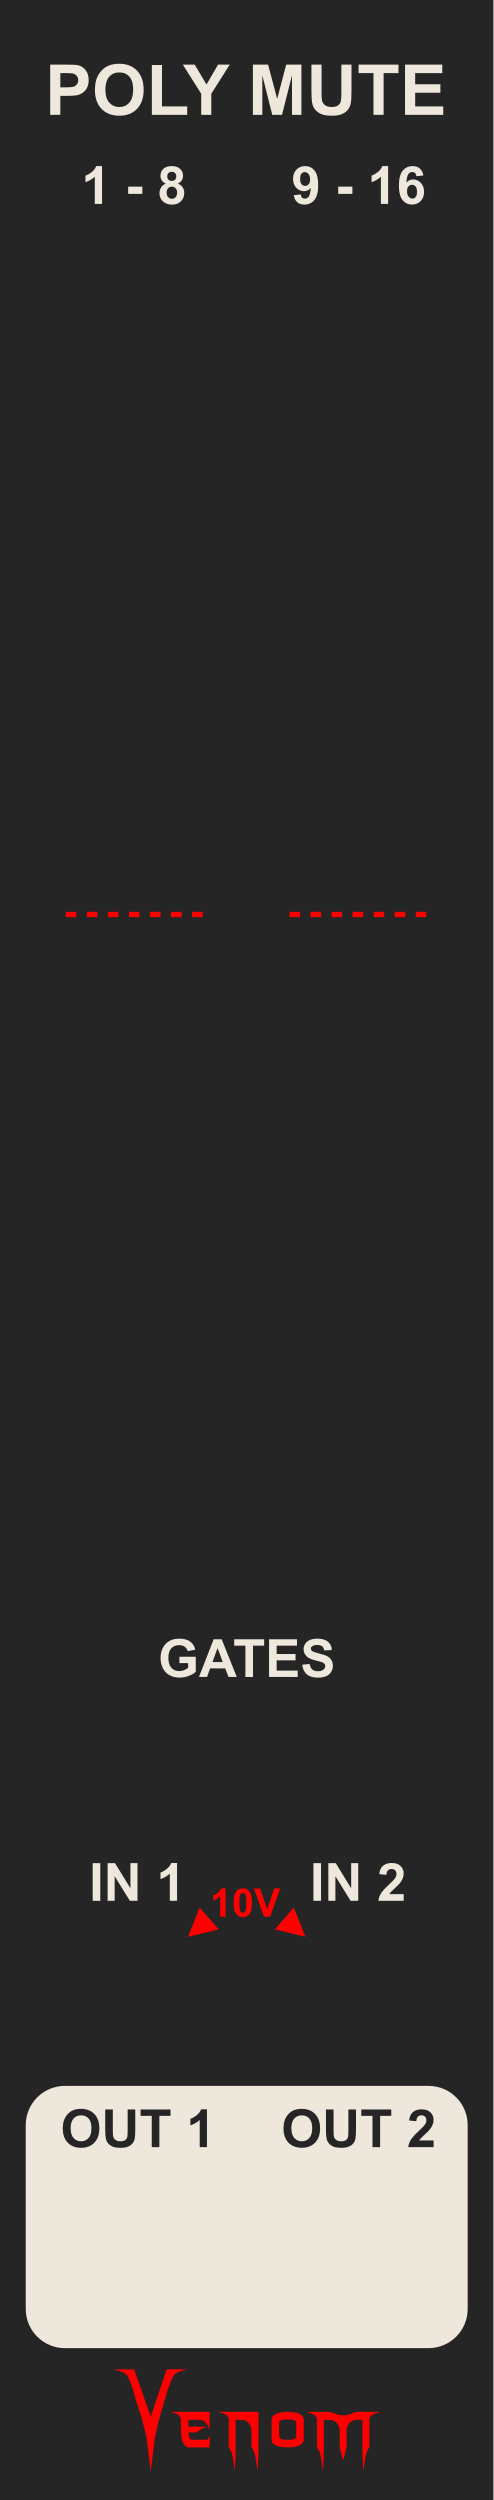
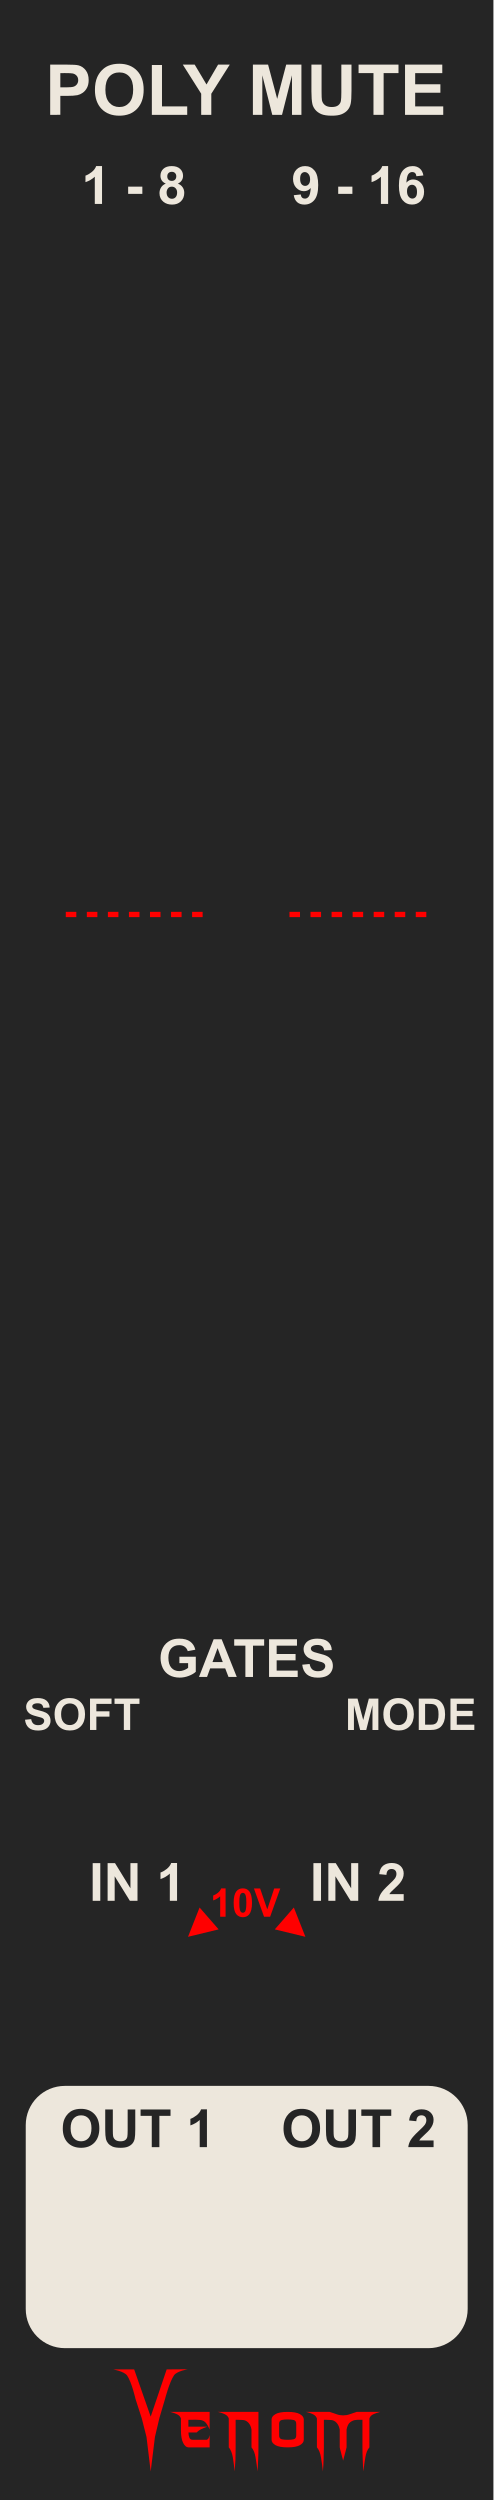
<svg xmlns="http://www.w3.org/2000/svg" width="75" height="380" viewBox="0 0 75 380" version="1.1" id="svg100">
  <defs id="defs7">
    <rect x="85" y="10" width="51.058" height="25" id="rect29906" />
    <linearGradient id="a8e142bb-541b-4903-be63-d5d069028a5d" x1="22.5" x2="22.5" y2="380" gradientUnits="userSpaceOnUse">
      <stop offset="0" stop-color="#ebebeb" id="stop2" />
      <stop offset="1" stop-color="#e1e1e1" id="stop4" />
    </linearGradient>
  </defs>
  <g id="f45e0130-37b7-4f8b-95b3-6408baa23eb1" data-name="components" style="display:inline">
    <g id="aea613ef-74be-49bf-be45-c0734aee674b" data-name="FND BG" style="fill:#252525;fill-opacity:1" transform="scale(1.666667,1)">
      <rect width="45" height="380" fill="url(#a8e142bb-541b-4903-be63-d5d069028a5d)" id="rect9" style="fill:#252525;fill-opacity:1" x="0" y="0" />
    </g>
  </g>
  <g id="layer2">
    <g id="g42796" transform="matrix(0.304583,0,0,0.304583,14.43755,-12.68508)" style="fill:#ff0000">
      <g aria-label="enom" id="text4270-27" style="font-size:49.389px;line-height:1.25;font-family:'NECK ROMANCER';-inkscape-font-specification:'NECK ROMANCER, Normal';font-variant-ligatures:none;text-align:center;text-anchor:middle;fill:#ff0000;stroke-width:2.646">
        <path d="m 46.609,1249.244 q 0,1.158 0,3.425 3.183,0 9.453,0 -1.64,0.579 -2.99,1.206 -1.35,0.627 -2.363,1.688 -1.35,0 -4.051,0 0,1.495 0.434,2.556 0.386,1.109 1.833,1.109 2.267,0 6.801,0 0.482,-0.145 0.868,-0.627 0.338,-0.53 0.627,-1.736 0,2.026 0,6.125 -3.521,0 -10.563,0 -1.543,0 -2.653,-2.219 -1.109,-2.17 -1.109,-6.318 0,-1.978 0,-5.836 -0.386,-1.35 -1.881,-2.122 -1.495,-0.724 -3.569,-1.206 6.608,0 19.775,0 0,2.942 0,8.778 -1.206,-2.701 -2.219,-3.666 -1.013,-0.965 -2.701,-1.109 -0.916,-0.097 -2.17,-0.097 -1.206,0.048 -2.846,0.048 -0.241,0 -0.675,0 z" id="path42762" style="fill:#ff0000" />
        <path d="m 81.577,1245.289 q 0,5.884 0,17.701 0,3.087 -0.145,6.077 -0.096,3.039 -0.338,5.933 -0.386,-3.714 -0.965,-6.994 -0.531,-3.328 -2.026,-5.016 0,-2.99 0,-8.923 -0.241,-1.351 -0.723,-2.219 -0.482,-0.868 -1.061,-1.399 -1.109,-1.013 -2.412,-1.109 -1.35,-0.097 -2.267,-0.097 -0.482,0 -1.447,0 0,4.582 0,13.746 0,3.087 -0.096,6.077 -0.145,3.039 -0.386,5.933 -0.386,-3.714 -0.916,-6.994 -0.579,-3.328 -2.026,-5.016 0,-4.823 0,-14.373 -0.386,-1.35 -1.881,-2.122 -1.495,-0.724 -3.569,-1.206 6.752,0 20.257,0 z" id="path42764" style="fill:#ff0000" />
        <path d="m 104.197,1249.051 q 0,3.376 0,10.177 0,1.543 -1.929,2.653 -1.929,1.109 -6.077,1.109 -4.196,0 -6.125,-1.109 -1.929,-1.109 -1.929,-2.653 0,-3.376 0,-10.177 0,-1.543 1.929,-2.653 1.929,-1.109 6.125,-1.109 4.148,0 6.077,1.109 1.929,1.109 1.929,2.653 z m -3.762,7.91 q 0,-1.881 0,-5.643 0,-1.688 -1.254,-1.978 -1.206,-0.289 -2.99,-0.289 -1.833,0 -3.039,0.289 -1.254,0.289 -1.254,1.978 0,1.881 0,5.643 0,1.688 1.254,1.977 1.206,0.289 3.039,0.289 1.785,0 2.99,-0.289 1.254,-0.289 1.254,-1.977 z" id="path42766" style="fill:#ff0000" />
        <path d="m 142.348,1245.289 q -2.026,0.482 -3.521,1.206 -1.543,0.772 -1.881,2.122 0,4.775 0,14.373 -1.495,1.688 -2.026,5.016 -0.579,3.28 -0.965,6.994 -0.241,-2.894 -0.338,-5.933 -0.145,-2.99 -0.145,-6.077 0,-4.582 0,-13.746 -0.482,0 -1.399,0 -0.531,0 -1.158,0 -0.627,0 -1.302,0.145 -1.254,0.241 -2.412,1.206 -1.158,0.965 -1.64,3.473 0,2.99 0,8.923 -0.145,0.627 -0.289,1.109 -0.097,0.482 -0.193,0.82 -0.531,1.978 -0.386,1.351 0.193,-0.627 -0.289,1.158 -0.097,0.338 -0.241,0.868 -0.145,0.531 -0.338,1.302 -0.145,-0.675 -0.289,-1.206 -0.145,-0.482 -0.241,-0.82 -0.531,-2.026 -0.338,-1.302 0.193,0.772 -0.434,-1.688 -0.048,-0.289 -0.193,-0.724 -0.097,-0.386 -0.193,-0.868 0,-2.99 0,-8.923 -0.289,-1.351 -0.772,-2.219 -0.482,-0.868 -1.061,-1.399 -1.109,-1.013 -2.412,-1.109 -1.302,-0.097 -2.267,-0.097 -0.482,0 -1.399,0 0,4.582 0,13.746 0,3.087 -0.145,6.077 -0.097,3.039 -0.338,5.933 -0.386,-3.714 -0.965,-6.994 -0.531,-3.328 -2.026,-5.016 0,-4.823 0,-14.373 -0.386,-1.35 -1.881,-2.122 -1.495,-0.724 -3.569,-1.206 3.955,0 11.768,0 1.158,0.386 3.473,1.157 0.772,0.289 1.592,0.434 0.82,0.145 1.688,0.145 0.868,0 1.736,-0.145 0.82,-0.145 1.592,-0.434 1.158,-0.386 3.424,-1.157 3.955,0 11.768,0 z" id="path42768" style="fill:#ff0000" />
      </g>
      <g aria-label="V" transform="matrix(1.236317,0,0,0.8088538,-497.8809,123.4859)" id="text4270-3-5-2" style="font-size:78.506px;line-height:1.25;font-family:Nosferotica;-inkscape-font-specification:'Nosferotica, Normal';font-variant-ligatures:none;text-align:center;text-anchor:middle;fill:#ff0000;stroke-width:3.271">
        <path d="m 431.65,1360.686 8.574,-0.102 c 0,0 -4.408,1.088 -5.599,3.728 -1.881,4.169 -3.642,14.663 -3.642,14.663 l -2.233,11.519 -1.833,11.831 -1.718,21.311 -1.695,-21.311 -1.922,-11.521 -2.501,-11.829 c 0,0 -1.52,-10.287 -3.383,-14.483 -1.145,-2.579 -5.634,-3.806 -5.634,-3.806 h 8.466 l 6.669,29.157 z" id="path30410" style="fill:#ff0000" />
      </g>
    </g>
  </g>
  <g id="layer3" style="display:inline">
    <g aria-label="POLY MUTE" id="text26442" style="font-weight:bold;font-size:10.667px;line-height:1.25;font-family:Arial;-inkscape-font-specification:'Arial, Bold';font-variant-ligatures:none;text-align:center;text-anchor:middle;fill:#ede7dc;fill-opacity:1">
      <path d="M 7.628,17.456 V 9.82 h 2.474 q 1.406,0 1.833,0.115 0.656,0.172 1.099,0.75 0.443,0.573 0.443,1.484 0,0.703 -0.255,1.182 -0.255,0.479 -0.651,0.755 -0.391,0.271 -0.797,0.359 -0.552,0.109 -1.599,0.109 H 9.169 v 2.88 z M 9.169,11.112 v 2.167 h 0.844 q 0.911,0 1.219,-0.12 0.307,-0.12 0.479,-0.375 0.177,-0.255 0.177,-0.594 0,-0.417 -0.245,-0.688 -0.245,-0.271 -0.62,-0.339 -0.276,-0.052 -1.109,-0.052 z" id="path41817" style="fill:#ede7dc;fill-opacity:1" />
      <path d="m 14.43,13.685 q 0,-1.167 0.349,-1.958 0.26,-0.583 0.708,-1.047 0.453,-0.464 0.99,-0.688 0.714,-0.302 1.646,-0.302 1.688,0 2.698,1.047 1.016,1.047 1.016,2.911 0,1.849 -1.005,2.896 -1.005,1.042 -2.688,1.042 -1.703,0 -2.708,-1.036 -1.005,-1.042 -1.005,-2.865 z m 1.589,-0.052 q 0,1.297 0.599,1.969 0.599,0.667 1.521,0.667 0.922,0 1.51,-0.661 0.594,-0.667 0.594,-1.995 0,-1.313 -0.578,-1.958 -0.573,-0.646 -1.526,-0.646 -0.953,0 -1.536,0.656 -0.583,0.651 -0.583,1.969 z" id="path41819" style="fill:#ede7dc;fill-opacity:1" />
      <path d="M 23.081,17.456 V 9.883 h 1.542 v 6.286 h 3.833 v 1.286 z" id="path41821" style="fill:#ede7dc;fill-opacity:1" />
      <path d="M 30.581,17.456 V 14.242 L 27.784,9.82 h 1.807 l 1.797,3.021 1.76,-3.021 h 1.776 l -2.807,4.432 v 3.203 z" id="path41823" style="fill:#ede7dc;fill-opacity:1" />
      <path d="M 38.44,17.456 V 9.82 h 2.307 l 1.385,5.208 1.37,-5.208 h 2.313 v 7.635 h -1.432 v -6.01 l -1.516,6.01 h -1.484 l -1.51,-6.01 v 6.01 z" id="path41825" style="fill:#ede7dc;fill-opacity:1" />
      <path d="m 47.336,9.82 h 1.542 V 13.956 q 0,0.984 0.057,1.276 0.099,0.469 0.469,0.755 0.375,0.281 1.021,0.281 0.656,0 0.99,-0.266 0.333,-0.271 0.401,-0.661 0.068,-0.391 0.068,-1.297 V 9.82 h 1.542 V 13.831 q 0,1.375 -0.125,1.943 -0.125,0.568 -0.464,0.958 -0.333,0.391 -0.896,0.625 -0.563,0.229 -1.469,0.229 -1.094,0 -1.661,-0.25 Q 48.247,17.081 47.919,16.68 47.591,16.274 47.487,15.831 47.336,15.175 47.336,13.893 Z" id="path41827" style="fill:#ede7dc;fill-opacity:1" />
      <path d="M 56.768,17.456 V 11.112 H 54.503 V 9.82 h 6.068 v 1.292 h -2.26 v 6.344 z" id="path41829" style="fill:#ede7dc;fill-opacity:1" />
      <path d="M 61.565,17.456 V 9.82 h 5.661 v 1.292 h -4.12 v 1.693 h 3.833 v 1.286 h -3.833 v 2.078 h 4.266 v 1.286 z" id="path41831" style="fill:#ede7dc;fill-opacity:1" />
    </g>
    <rect x="3.913" y="317.055" width="67.174" height="39.865" rx="5.957" fill="#1f1f1f" id="rect56" style="display:inline;fill:#ede7dc;fill-opacity:1;stroke-width:1.45" ry="5.957" />
    <g aria-label="1 - 8" id="text33986" style="font-weight:bold;font-size:8px;line-height:1.25;font-family:Arial;-inkscape-font-specification:'Arial, Bold';font-variant-ligatures:none;text-align:center;text-anchor:middle;display:inline;fill:#ede7dc;fill-opacity:1">
      <path d="m 15.508,30.995 h -1.098 v -4.137 q -0.602,0.562 -1.418,0.832 V 26.695 q 0.43,-0.141 0.934,-0.531 0.504,-0.395 0.691,-0.918 h 0.891 z" id="path41834" style="fill:#ede7dc;fill-opacity:1" />
      <path d="m 19.48,29.468 v -1.098 h 2.156 v 1.098 z" id="path41836" style="fill:#ede7dc;fill-opacity:1" />
      <path d="m 25.199,27.905 q -0.426,-0.18 -0.621,-0.492 -0.191,-0.316 -0.191,-0.691 0,-0.641 0.445,-1.059 0.449,-0.418 1.273,-0.418 0.816,0 1.266,0.418 0.453,0.418 0.453,1.059 0,0.398 -0.207,0.711 -0.207,0.309 -0.582,0.473 0.477,0.191 0.723,0.559 0.25,0.367 0.25,0.848 0,0.793 -0.508,1.289 -0.504,0.496 -1.344,0.496 -0.781,0 -1.301,-0.41 -0.613,-0.484 -0.613,-1.328 0,-0.465 0.23,-0.852 0.23,-0.391 0.727,-0.602 z m 0.227,-1.105 q 0,0.328 0.184,0.512 0.188,0.184 0.496,0.184 0.312,0 0.5,-0.184 0.188,-0.188 0.188,-0.516 0,-0.309 -0.188,-0.492 -0.184,-0.188 -0.488,-0.188 -0.316,0 -0.504,0.188 -0.188,0.188 -0.188,0.496 z m -0.102,2.453 q 0,0.453 0.23,0.707 0.234,0.254 0.582,0.254 0.34,0 0.562,-0.242 0.223,-0.246 0.223,-0.707 0,-0.402 -0.227,-0.645 -0.227,-0.246 -0.574,-0.246 -0.402,0 -0.602,0.277 -0.195,0.277 -0.195,0.602 z" id="path41838" style="fill:#ede7dc;fill-opacity:1" />
    </g>
    <g aria-label="9 - 16" id="text33986-6" style="font-weight:bold;font-size:8px;line-height:1.25;font-family:Arial;-inkscape-font-specification:'Arial, Bold';font-variant-ligatures:none;text-align:center;text-anchor:middle;display:inline;fill:#ede7dc;fill-opacity:1">
      <path d="m 44.65,29.671 1.062,-0.117 q 0.039,0.324 0.203,0.48 0.164,0.156 0.434,0.156 0.34,0 0.578,-0.312 0.238,-0.312 0.305,-1.297 -0.414,0.48 -1.035,0.48 -0.676,0 -1.168,-0.52 -0.488,-0.523 -0.488,-1.359 0,-0.871 0.516,-1.402 0.52,-0.535 1.32,-0.535 0.871,0 1.43,0.676 0.559,0.672 0.559,2.215 0,1.57 -0.582,2.266 -0.582,0.695 -1.516,0.695 -0.672,0 -1.086,-0.355 -0.414,-0.359 -0.531,-1.07 z m 2.484,-2.398 q 0,-0.531 -0.246,-0.824 -0.242,-0.293 -0.562,-0.293 -0.305,0 -0.508,0.242 -0.199,0.238 -0.199,0.785 0,0.555 0.219,0.816 0.219,0.258 0.547,0.258 0.316,0 0.531,-0.25 0.219,-0.25 0.219,-0.734 z" id="path41841" style="fill:#ede7dc;fill-opacity:1" />
      <path d="m 51.408,29.468 v -1.098 h 2.156 v 1.098 z" id="path41843" style="fill:#ede7dc;fill-opacity:1" />
      <path d="m 58.994,30.995 h -1.098 v -4.137 q -0.602,0.562 -1.418,0.832 V 26.695 q 0.43,-0.141 0.934,-0.531 0.504,-0.395 0.691,-0.918 h 0.891 z" id="path41845" style="fill:#ede7dc;fill-opacity:1" />
      <path d="m 64.354,26.671 -1.062,0.117 q -0.039,-0.328 -0.203,-0.484 -0.164,-0.156 -0.426,-0.156 -0.348,0 -0.59,0.312 -0.238,0.312 -0.301,1.301 0.41,-0.484 1.02,-0.484 0.688,0 1.176,0.523 0.492,0.523 0.492,1.352 0,0.879 -0.516,1.41 -0.516,0.531 -1.324,0.531 -0.867,0 -1.426,-0.672 -0.559,-0.676 -0.559,-2.211 0,-1.574 0.582,-2.27 0.582,-0.695 1.512,-0.695 0.652,0 1.078,0.367 0.43,0.363 0.547,1.059 z m -2.488,2.395 q 0,0.535 0.246,0.828 0.246,0.289 0.562,0.289 0.305,0 0.508,-0.238 0.203,-0.238 0.203,-0.781 0,-0.559 -0.219,-0.816 -0.219,-0.262 -0.547,-0.262 -0.316,0 -0.535,0.25 -0.219,0.246 -0.219,0.73 z" id="path41847" style="fill:#ede7dc;fill-opacity:1" />
    </g>
    <g aria-label="GATES" id="text33986-6-7" style="font-weight:bold;font-size:8px;line-height:1.25;font-family:Arial;-inkscape-font-specification:'Arial, Bold';font-variant-ligatures:none;text-align:center;text-anchor:middle;display:inline;fill:#ede7dc;fill-opacity:1">
      <path d="m 27.268,252.793 v -0.965 h 2.492 v 2.281 q -0.363,0.352 -1.055,0.621 -0.688,0.266 -1.395,0.266 -0.898,0 -1.566,-0.375 -0.668,-0.379 -1.004,-1.078 -0.336,-0.703 -0.336,-1.527 0,-0.895 0.375,-1.59 0.375,-0.695 1.098,-1.066 0.551,-0.285 1.371,-0.285 1.066,0 1.664,0.449 0.602,0.445 0.773,1.234 l -1.148,0.215 q -0.121,-0.422 -0.457,-0.664 -0.332,-0.246 -0.832,-0.246 -0.758,0 -1.207,0.48 -0.445,0.48 -0.445,1.426 0,1.02 0.453,1.531 0.453,0.508 1.188,0.508 0.363,0 0.727,-0.141 0.367,-0.145 0.629,-0.348 v -0.727 z" id="path41850" style="fill:#ede7dc;fill-opacity:1" />
      <path d="m 35.99,254.898 h -1.258 l -0.5,-1.301 h -2.289 l -0.473,1.301 h -1.227 l 2.23,-5.727 h 1.223 z m -2.129,-2.266 -0.789,-2.125 -0.773,2.125 z" id="path41852" style="fill:#ede7dc;fill-opacity:1" />
      <path d="m 37.299,254.898 v -4.758 h -1.699 v -0.969 h 4.551 v 0.969 h -1.695 v 4.758 z" id="path41854" style="fill:#ede7dc;fill-opacity:1" />
      <path d="m 40.896,254.898 v -5.727 h 4.246 v 0.969 h -3.09 v 1.27 h 2.875 v 0.965 h -2.875 v 1.559 h 3.199 v 0.965 z" id="path41856" style="fill:#ede7dc;fill-opacity:1" />
      <path d="m 45.939,253.035 1.125,-0.109 q 0.102,0.566 0.41,0.832 0.312,0.266 0.84,0.266 0.559,0 0.84,-0.234 0.285,-0.238 0.285,-0.555 0,-0.203 -0.121,-0.344 -0.117,-0.145 -0.414,-0.25 -0.203,-0.07 -0.926,-0.25 -0.93,-0.23 -1.305,-0.566 -0.527,-0.473 -0.527,-1.152 0,-0.438 0.246,-0.816 0.25,-0.383 0.715,-0.582 0.469,-0.199 1.129,-0.199 1.078,0 1.621,0.473 0.547,0.473 0.574,1.262 l -1.156,0.051 q -0.074,-0.441 -0.32,-0.633 -0.242,-0.195 -0.73,-0.195 -0.504,0 -0.789,0.207 -0.184,0.133 -0.184,0.355 0,0.203 0.172,0.348 0.219,0.184 1.062,0.383 0.844,0.199 1.246,0.414 0.406,0.211 0.633,0.582 0.23,0.367 0.23,0.91 0,0.492 -0.273,0.922 -0.273,0.43 -0.773,0.641 -0.5,0.207 -1.246,0.207 -1.086,0 -1.668,-0.5 -0.582,-0.504 -0.695,-1.465 z" id="path41858" style="fill:#ede7dc;fill-opacity:1" />
    </g>
    <g aria-label="IN 1" id="text33986-6-7-1" style="font-weight:bold;font-size:8px;line-height:1.25;font-family:Arial;-inkscape-font-specification:'Arial, Bold';font-variant-ligatures:none;text-align:center;text-anchor:middle;display:inline;fill:#ede7dc;fill-opacity:1">
      <path d="m 14.088,288.924 v -5.727 h 1.156 v 5.727 z" id="path41861" style="fill:#ede7dc;fill-opacity:1" />
      <path d="m 16.357,288.924 v -5.727 h 1.125 l 2.344,3.824 v -3.824 h 1.074 v 5.727 h -1.16 l -2.309,-3.734 v 3.734 z" id="path41863" style="fill:#ede7dc;fill-opacity:1" />
      <path d="m 26.912,288.924 h -1.098 v -4.137 q -0.602,0.562 -1.418,0.832 v -0.996 q 0.43,-0.141 0.934,-0.531 0.504,-0.395 0.691,-0.918 h 0.891 z" id="path41865" style="fill:#ede7dc;fill-opacity:1" />
    </g>
    <g aria-label="IN 2" id="text33986-6-7-1-9" style="font-weight:bold;font-size:8px;line-height:1.25;font-family:Arial;-inkscape-font-specification:'Arial, Bold';font-variant-ligatures:none;text-align:center;text-anchor:middle;display:inline;fill:#ede7dc;fill-opacity:1">
      <path d="m 47.639,288.924 v -5.727 h 1.156 v 5.727 z" id="path41868" style="fill:#ede7dc;fill-opacity:1" />
      <path d="m 49.908,288.924 v -5.727 h 1.125 l 2.344,3.824 v -3.824 h 1.074 v 5.727 h -1.16 l -2.309,-3.734 v 3.734 z" id="path41870" style="fill:#ede7dc;fill-opacity:1" />
      <path d="m 61.361,287.905 v 1.02 h -3.848 q 0.062,-0.578 0.375,-1.094 0.312,-0.52 1.234,-1.375 0.742,-0.691 0.91,-0.938 0.227,-0.34 0.227,-0.672 0,-0.367 -0.199,-0.562 -0.195,-0.199 -0.543,-0.199 -0.344,0 -0.547,0.207 -0.203,0.207 -0.234,0.688 l -1.094,-0.109 q 0.098,-0.906 0.613,-1.301 0.516,-0.395 1.289,-0.395 0.848,0 1.332,0.457 0.484,0.457 0.484,1.137 0,0.387 -0.141,0.738 -0.137,0.348 -0.438,0.73 -0.199,0.254 -0.719,0.73 -0.52,0.477 -0.66,0.633 -0.137,0.156 -0.223,0.305 z" id="path41872" style="fill:#ede7dc;fill-opacity:1" />
    </g>
+     <g aria-label="MODE" id="text46170" style="font-weight:bold;font-size:6.667px;line-height:1.25;font-family:Arial;-inkscape-font-specification:'Arial, Bold';font-variant-ligatures:none;text-align:center;text-anchor:middle;display:inline;fill:#ede7dc;fill-opacity:1">
+       <path d="m 52.902,262.956 v -4.772 h 1.442 l 0.866,3.255 0.856,-3.255 h 1.445 v 4.772 h -0.895 v -3.757 l -0.947,3.757 h -0.928 l -0.944,-3.757 v 3.757 z" id="path49390" style="fill:#ede7dc;fill-opacity:1" />
+       <path d="m 58.273,260.6 q 0,-0.729 0.218,-1.224 0.163,-0.365 0.443,-0.654 0.283,-0.29 0.618,-0.43 0.446,-0.189 1.029,-0.189 1.055,0 1.686,0.654 0.635,0.654 0.635,1.82 0,1.156 -0.628,1.81 -0.628,0.651 -1.68,0.651 -1.064,0 -1.693,-0.648 -0.628,-0.651 -0.628,-1.79 z m 0.993,-0.033 q 0,0.811 0.374,1.23 0.374,0.417 0.951,0.417 0.576,0 0.944,-0.413 0.371,-0.417 0.371,-1.247 0,-0.82 -0.361,-1.224 -0.358,-0.404 -0.954,-0.404 -0.596,0 -0.96,0.41 -0.365,0.407 -0.365,1.23 z" id="path49392" style="fill:#ede7dc;fill-opacity:1" />
+       <path d="m 63.651,258.184 h 1.761 q 0.596,0 0.908,0.091 0.42,0.124 0.719,0.439 0.299,0.316 0.456,0.775 0.156,0.456 0.156,1.126 0,0.589 -0.146,1.016 -0.179,0.521 -0.511,0.843 -0.251,0.244 -0.677,0.381 -0.319,0.101 -0.853,0.101 h -1.813 z m 0.964,0.807 v 3.161 h 0.719 q 0.404,0 0.583,-0.046 0.234,-0.059 0.387,-0.199 0.156,-0.14 0.254,-0.459 0.098,-0.322 0.098,-0.876 0,-0.553 -0.098,-0.85 -0.098,-0.296 -0.273,-0.462 -0.176,-0.166 -0.446,-0.225 -0.202,-0.046 -0.791,-0.046 z" id="path49394" style="fill:#ede7dc;fill-opacity:1" />
+       <path d="m 68.468,262.956 v -4.772 h 3.538 v 0.807 h -2.575 v 1.058 h 2.396 v 0.804 h -2.396 v 1.299 h 2.666 v 0.804 z" id="path49396" style="fill:#ede7dc;fill-opacity:1" />
+     </g>
+     <g aria-label="SOFT" id="text74313" style="font-weight:bold;font-size:6.667px;line-height:1.25;font-family:Arial;-inkscape-font-specification:'Arial, Bold';font-variant-ligatures:none;text-align:center;text-anchor:middle;display:inline;fill:#ede7dc;fill-opacity:1">
+       <path d="m 3.8,261.402 0.938,-0.091 q 0.085,0.472 0.342,0.693 0.26,0.221 0.7,0.221 0.465,0 0.7,-0.195 0.238,-0.199 0.238,-0.462 0,-0.169 -0.101,-0.286 -0.098,-0.12 -0.345,-0.208 -0.169,-0.059 -0.771,-0.208 -0.775,-0.192 -1.087,-0.472 -0.439,-0.394 -0.439,-0.96 0,-0.365 0.205,-0.68 0.208,-0.319 0.596,-0.485 0.391,-0.166 0.941,-0.166 0.898,0 1.351,0.394 0.456,0.394 0.479,1.051 l -0.964,0.042 q -0.062,-0.368 -0.267,-0.527 -0.202,-0.163 -0.609,-0.163 -0.42,0 -0.658,0.173 -0.153,0.111 -0.153,0.296 0,0.169 0.143,0.29 0.182,0.153 0.885,0.319 0.703,0.166 1.038,0.345 0.339,0.176 0.527,0.485 0.192,0.306 0.192,0.758 0,0.41 -0.228,0.768 -0.228,0.358 -0.645,0.534 -0.417,0.173 -1.038,0.173 -0.905,0 -1.39,-0.417 -0.485,-0.42 -0.579,-1.221 z" id="path80863" style="fill:#ede7dc;fill-opacity:1" />
+       <path d="m 8.296,260.598 q 0,-0.729 0.218,-1.224 0.163,-0.365 0.443,-0.654 0.283,-0.29 0.618,-0.43 0.446,-0.189 1.029,-0.189 1.055,0 1.686,0.654 0.635,0.654 0.635,1.82 0,1.156 -0.628,1.81 -0.628,0.651 -1.68,0.651 -1.064,0 -1.693,-0.648 -0.628,-0.651 -0.628,-1.79 z m 0.993,-0.033 q 0,0.811 0.374,1.23 0.374,0.417 0.951,0.417 0.576,0 0.944,-0.413 0.371,-0.417 0.371,-1.247 0,-0.82 -0.361,-1.224 -0.358,-0.404 -0.954,-0.404 -0.596,0 -0.96,0.41 -0.365,0.407 -0.365,1.23 z" id="path80865" style="fill:#ede7dc;fill-opacity:1" />
+       <path d="m 13.683,262.955 v -4.772 h 3.271 v 0.807 h -2.308 v 1.13 H 16.639 v 0.807 h -1.992 v 2.028 z" id="path80867" style="fill:#ede7dc;fill-opacity:1" />
+       <path d="m 18.823,262.955 v -3.965 h -1.416 v -0.807 h 3.792 v 0.807 h -1.413 v 3.965 z" id="path80869" style="fill:#ede7dc;fill-opacity:1" />
+     </g>
  </g>
  <g id="layer5" style="display:inline">
    <path style="color:#000000;fill:#ff0000;stroke-dasharray:1.6, 1.6;-inkscape-stroke:none" d="m 10,138.6 v 0.801 h 1.6 v -0.801 z m 3.199,0 v 0.801 h 1.602 v -0.801 z m 3.201,0 v 0.801 H 18 v -0.801 z m 3.199,0 v 0.801 h 1.6 v -0.801 z m 3.201,0 v 0.801 h 1.6 v -0.801 z m 3.199,0 v 0.801 h 1.6 v -0.801 z m 3.199,0 v 0.801 h 1.602 v -0.801 z" id="path39553" />
    <path style="color:#000000;fill:#ff0000;stroke-dasharray:1.6, 1.6;-inkscape-stroke:none" d="m 44,138.6 v 0.801 h 1.6 v -0.801 z m 3.199,0 v 0.801 h 1.602 v -0.801 z m 3.201,0 v 0.801 H 52 v -0.801 z m 3.199,0 v 0.801 h 1.6 v -0.801 z m 3.201,0 v 0.801 h 1.6 v -0.801 z m 3.199,0 v 0.801 h 1.6 v -0.801 z m 3.199,0 v 0.801 h 1.602 v -0.801 z" id="path39553-6" />
    <g id="g41815" transform="translate(0.12676)">
      <path style="display:inline;fill:#ff0000;fill-opacity:1;stroke:none;stroke-width:0.242;stroke-opacity:1" id="path19226-9-2" transform="matrix(1.315138,1.144779,-1.028099,1.181095,-303.8544,-558.4656)" d="m 472.625,264 -2.438,1.407 v -2.815 z" />
      <path style="display:inline;fill:#ff0000;fill-opacity:1;stroke:none;stroke-width:0.242;stroke-opacity:1" id="path19226-9-2-2" transform="matrix(-1.315138,1.144779,1.028099,1.181095,378.6009,-558.4656)" d="m 472.625,264 -2.438,1.407 v -2.815 z" />
      <g aria-label="10V" id="text33986-6-7-1-3" style="font-weight:bold;font-size:6px;line-height:1.25;font-family:Arial;-inkscape-font-specification:'Arial, Bold';font-variant-ligatures:none;text-align:center;text-anchor:middle;display:inline;fill:#ff0000">
        <path d="m 34.162,291.344 h -0.823 v -3.103 q -0.451,0.422 -1.063,0.624 v -0.747 q 0.322,-0.105 0.7,-0.398 0.378,-0.296 0.519,-0.688 h 0.668 z" id="path41784" />
        <path d="m 36.784,287.031 q 0.624,0 0.976,0.445 0.419,0.527 0.419,1.749 0,1.219 -0.422,1.752 -0.349,0.439 -0.973,0.439 -0.627,0 -1.011,-0.48 -0.384,-0.483 -0.384,-1.72 0,-1.213 0.422,-1.746 0.349,-0.439 0.973,-0.439 z m 0,0.683 q -0.149,0 -0.267,0.097 -0.117,0.094 -0.182,0.34 -0.085,0.319 -0.085,1.075 0,0.756 0.076,1.04 0.076,0.281 0.19,0.375 0.117,0.094 0.267,0.094 0.149,0 0.267,-0.094 0.117,-0.097 0.182,-0.343 0.085,-0.316 0.085,-1.072 0,-0.756 -0.076,-1.037 -0.076,-0.284 -0.193,-0.378 -0.114,-0.097 -0.264,-0.097 z" id="path41786" />
        <path d="m 40.007,291.344 -1.535,-4.295 h 0.94 l 1.087,3.179 1.052,-3.179 h 0.92 l -1.538,4.295 z" id="path41788" />
      </g>
    </g>
  </g>
  <g id="layer4" style="display:inline">
    <g aria-label="OUT 1" id="text33986-6-7-1-5" style="font-weight:bold;font-size:8px;line-height:1.25;font-family:Arial;-inkscape-font-specification:'Arial, Bold';font-variant-ligatures:none;text-align:center;text-anchor:middle;display:inline;fill:#252525;fill-opacity:1">
      <path d="m 9.545,323.54 q 0,-0.875 0.262,-1.469 0.195,-0.438 0.531,-0.785 0.34,-0.348 0.742,-0.516 0.535,-0.227 1.234,-0.227 1.266,0 2.023,0.785 0.762,0.785 0.762,2.184 0,1.387 -0.754,2.172 -0.754,0.781 -2.016,0.781 -1.277,0 -2.031,-0.777 -0.754,-0.781 -0.754,-2.148 z m 1.191,-0.039 q 0,0.973 0.449,1.477 0.449,0.5 1.141,0.5 0.691,0 1.133,-0.496 0.445,-0.5 0.445,-1.496 0,-0.984 -0.434,-1.469 -0.43,-0.484 -1.145,-0.484 -0.715,0 -1.152,0.492 -0.438,0.488 -0.438,1.477 z" id="path41875" style="fill:#252525;fill-opacity:1" />
      <path d="m 15.994,320.641 h 1.156 v 3.102 q 0,0.738 0.043,0.957 0.074,0.352 0.352,0.566 0.281,0.211 0.766,0.211 0.492,0 0.742,-0.199 0.25,-0.203 0.301,-0.496 0.051,-0.293 0.051,-0.973 v -3.168 h 1.156 v 3.008 q 0,1.031 -0.094,1.457 -0.094,0.426 -0.348,0.719 -0.25,0.293 -0.672,0.469 -0.422,0.172 -1.102,0.172 -0.82,0 -1.246,-0.188 -0.422,-0.191 -0.668,-0.492 -0.246,-0.305 -0.324,-0.637 -0.113,-0.492 -0.113,-1.453 z" id="path41877" style="fill:#252525;fill-opacity:1" />
      <path d="m 23.068,326.368 v -4.758 h -1.699 v -0.969 h 4.551 v 0.969 h -1.695 v 4.758 z" id="path41879" style="fill:#252525;fill-opacity:1" />
      <path d="m 31.455,326.368 h -1.098 v -4.137 q -0.602,0.562 -1.418,0.832 v -0.996 q 0.43,-0.141 0.934,-0.531 0.504,-0.395 0.691,-0.918 h 0.891 z" id="path41881" style="fill:#252525;fill-opacity:1" />
    </g>
    <g aria-label="OUT 2" id="text33986-6-7-1-5-3" style="font-weight:bold;font-size:8px;line-height:1.25;font-family:Arial;-inkscape-font-specification:'Arial, Bold';font-variant-ligatures:none;text-align:center;text-anchor:middle;display:inline;fill:#252525;fill-opacity:1">
      <path d="m 43.096,323.54 q 0,-0.875 0.262,-1.469 0.195,-0.438 0.531,-0.785 0.34,-0.348 0.742,-0.516 0.535,-0.227 1.234,-0.227 1.266,0 2.023,0.785 0.762,0.785 0.762,2.184 0,1.387 -0.754,2.172 -0.754,0.781 -2.016,0.781 -1.277,0 -2.031,-0.777 -0.754,-0.781 -0.754,-2.148 z m 1.191,-0.039 q 0,0.973 0.449,1.477 0.449,0.5 1.141,0.5 0.691,0 1.133,-0.496 0.445,-0.5 0.445,-1.496 0,-0.984 -0.434,-1.469 -0.43,-0.484 -1.145,-0.484 -0.715,0 -1.152,0.492 -0.438,0.488 -0.438,1.477 z" id="path41884" style="fill:#252525;fill-opacity:1" />
      <path d="m 49.545,320.641 h 1.156 v 3.102 q 0,0.738 0.043,0.957 0.074,0.352 0.352,0.566 0.281,0.211 0.766,0.211 0.492,0 0.742,-0.199 0.25,-0.203 0.301,-0.496 0.051,-0.293 0.051,-0.973 v -3.168 h 1.156 v 3.008 q 0,1.031 -0.094,1.457 -0.094,0.426 -0.348,0.719 -0.25,0.293 -0.672,0.469 -0.422,0.172 -1.102,0.172 -0.82,0 -1.246,-0.188 -0.422,-0.191 -0.668,-0.492 -0.246,-0.305 -0.324,-0.637 -0.113,-0.492 -0.113,-1.453 z" id="path41886" style="fill:#252525;fill-opacity:1" />
      <path d="m 56.619,326.368 v -4.758 h -1.699 v -0.969 h 4.551 v 0.969 h -1.695 v 4.758 z" id="path41888" style="fill:#252525;fill-opacity:1" />
      <path d="m 65.904,325.348 v 1.02 h -3.848 q 0.062,-0.578 0.375,-1.094 0.312,-0.52 1.234,-1.375 0.742,-0.691 0.91,-0.938 0.227,-0.34 0.227,-0.672 0,-0.367 -0.199,-0.562 -0.195,-0.199 -0.543,-0.199 -0.344,0 -0.547,0.207 -0.203,0.207 -0.234,0.688 l -1.094,-0.109 q 0.098,-0.906 0.613,-1.301 0.516,-0.395 1.289,-0.395 0.848,0 1.332,0.457 0.484,0.457 0.484,1.137 0,0.387 -0.141,0.738 -0.137,0.348 -0.438,0.73 -0.199,0.254 -0.719,0.73 -0.52,0.477 -0.66,0.633 -0.137,0.156 -0.223,0.305 z" id="path41890" style="fill:#252525;fill-opacity:1" />
    </g>
  </g>
  <text xml:space="preserve" id="text29904" style="font-weight:bold;font-size:8px;line-height:1.25;font-family:Arial;-inkscape-font-specification:'Arial, Bold';font-variant-ligatures:none;text-align:center;white-space:pre;shape-inside:url(#rect29906)" />
  <g id="layer1" style="display:none">
    <circle style="display:inline;fill:#ff0000;stroke:#ff0000;stroke-width:1.949;stroke-opacity:1" id="path1065" cx="20.5" cy="303.5" r="10.525" />
    <circle style="display:inline;fill:#ff0000;stroke:#ff0000;stroke-width:1.949;stroke-opacity:1" id="path1065-3" cx="54.5" cy="303.5" r="10.525" />
    <circle style="display:inline;fill:#ff0000;stroke:#ff0000;stroke-width:1.949;stroke-opacity:1" id="path1065-2" cx="54.5" cy="341" r="10.525" />
    <circle style="display:inline;fill:#ff0000;stroke:#ff0000;stroke-width:1.949;stroke-opacity:1" id="path1065-36" cx="37.5" cy="269.5" r="10.525" />
    <circle style="display:inline;fill:#ff0000;stroke:#ff0000;stroke-width:1.78;stroke-opacity:1" id="path1065-7-1-15-4" cx="54.5" cy="44.5" r="9.61" />
    <circle style="display:inline;fill:#ff0000;stroke:#ff0000;stroke-width:1.949;stroke-opacity:1" id="path1065-1" cx="20.5" cy="341" r="10.525" />
    <circle style="display:inline;fill:#ff0000;stroke:#ff0000;stroke-width:1.78;stroke-opacity:1" id="path1065-7-1-15-4-9" cx="54.5" cy="233.5" r="9.61" />
    <circle style="display:inline;fill:#ff0000;stroke:#ff0000;stroke-width:1.78;stroke-opacity:1" id="path1065-7-1-15-4-4" cx="54.5" cy="206.5" r="9.61" />
    <circle style="display:inline;fill:#ff0000;stroke:#ff0000;stroke-width:1.78;stroke-opacity:1" id="path1065-7-1-15-4-6" cx="54.5" cy="179.5" r="9.61" />
    <circle style="display:inline;fill:#ff0000;stroke:#ff0000;stroke-width:1.78;stroke-opacity:1" id="path1065-7-1-15-4-2" cx="54.5" cy="152.5" r="9.61" />
    <circle style="display:inline;fill:#ff0000;stroke:#ff0000;stroke-width:1.78;stroke-opacity:1" id="path1065-7-1-15-4-46" cx="54.5" cy="125.5" r="9.61" />
    <circle style="display:inline;fill:#ff0000;stroke:#ff0000;stroke-width:1.78;stroke-opacity:1" id="path1065-7-1-15-4-7" cx="54.5" cy="98.5" r="9.61" />
    <circle style="display:inline;fill:#ff0000;stroke:#ff0000;stroke-width:1.78;stroke-opacity:1" id="path1065-7-1-15-4-58" cx="54.5" cy="71.5" r="9.61" />
    <circle style="display:inline;fill:#ff0000;stroke:#ff0000;stroke-width:1.78;stroke-opacity:1" id="path1065-7-1-15-4-77" cx="20.5" cy="44.5" r="9.61" />
    <circle style="display:inline;fill:#ff0000;stroke:#ff0000;stroke-width:1.78;stroke-opacity:1" id="path1065-7-1-15-4-9-7" cx="20.5" cy="233.5" r="9.61" />
    <circle style="display:inline;fill:#ff0000;stroke:#ff0000;stroke-width:1.78;stroke-opacity:1" id="path1065-7-1-15-4-4-0" cx="20.5" cy="206.5" r="9.61" />
    <circle style="display:inline;fill:#ff0000;stroke:#ff0000;stroke-width:1.78;stroke-opacity:1" id="path1065-7-1-15-4-6-1" cx="20.5" cy="179.5" r="9.61" />
    <circle style="display:inline;fill:#ff0000;stroke:#ff0000;stroke-width:1.78;stroke-opacity:1" id="path1065-7-1-15-4-2-0" cx="20.5" cy="152.5" r="9.61" />
    <circle style="display:inline;fill:#ff0000;stroke:#ff0000;stroke-width:1.78;stroke-opacity:1" id="path1065-7-1-15-4-46-0" cx="20.5" cy="125.5" r="9.61" />
    <circle style="display:inline;fill:#ff0000;stroke:#ff0000;stroke-width:1.78;stroke-opacity:1" id="path1065-7-1-15-4-7-0" cx="20.5" cy="98.5" r="9.61" />
    <circle style="display:inline;fill:#ff0000;stroke:#ff0000;stroke-width:1.78;stroke-opacity:1" id="path1065-7-1-15-4-58-6" cx="20.5" cy="71.5" r="9.61" />
+     <circle style="display:inline;fill:#ff0000;stroke:#ff0000;stroke-width:1.949;stroke-opacity:1" id="path1065-36-9" cx="62.5" cy="269.5" r="3.525" />
+     <circle style="display:inline;fill:#ff0000;stroke:#ff0000;stroke-width:1.949;stroke-opacity:1" id="path1065-36-9-9" cx="12.5" cy="269.5" r="3.525" />
  </g>
</svg>
